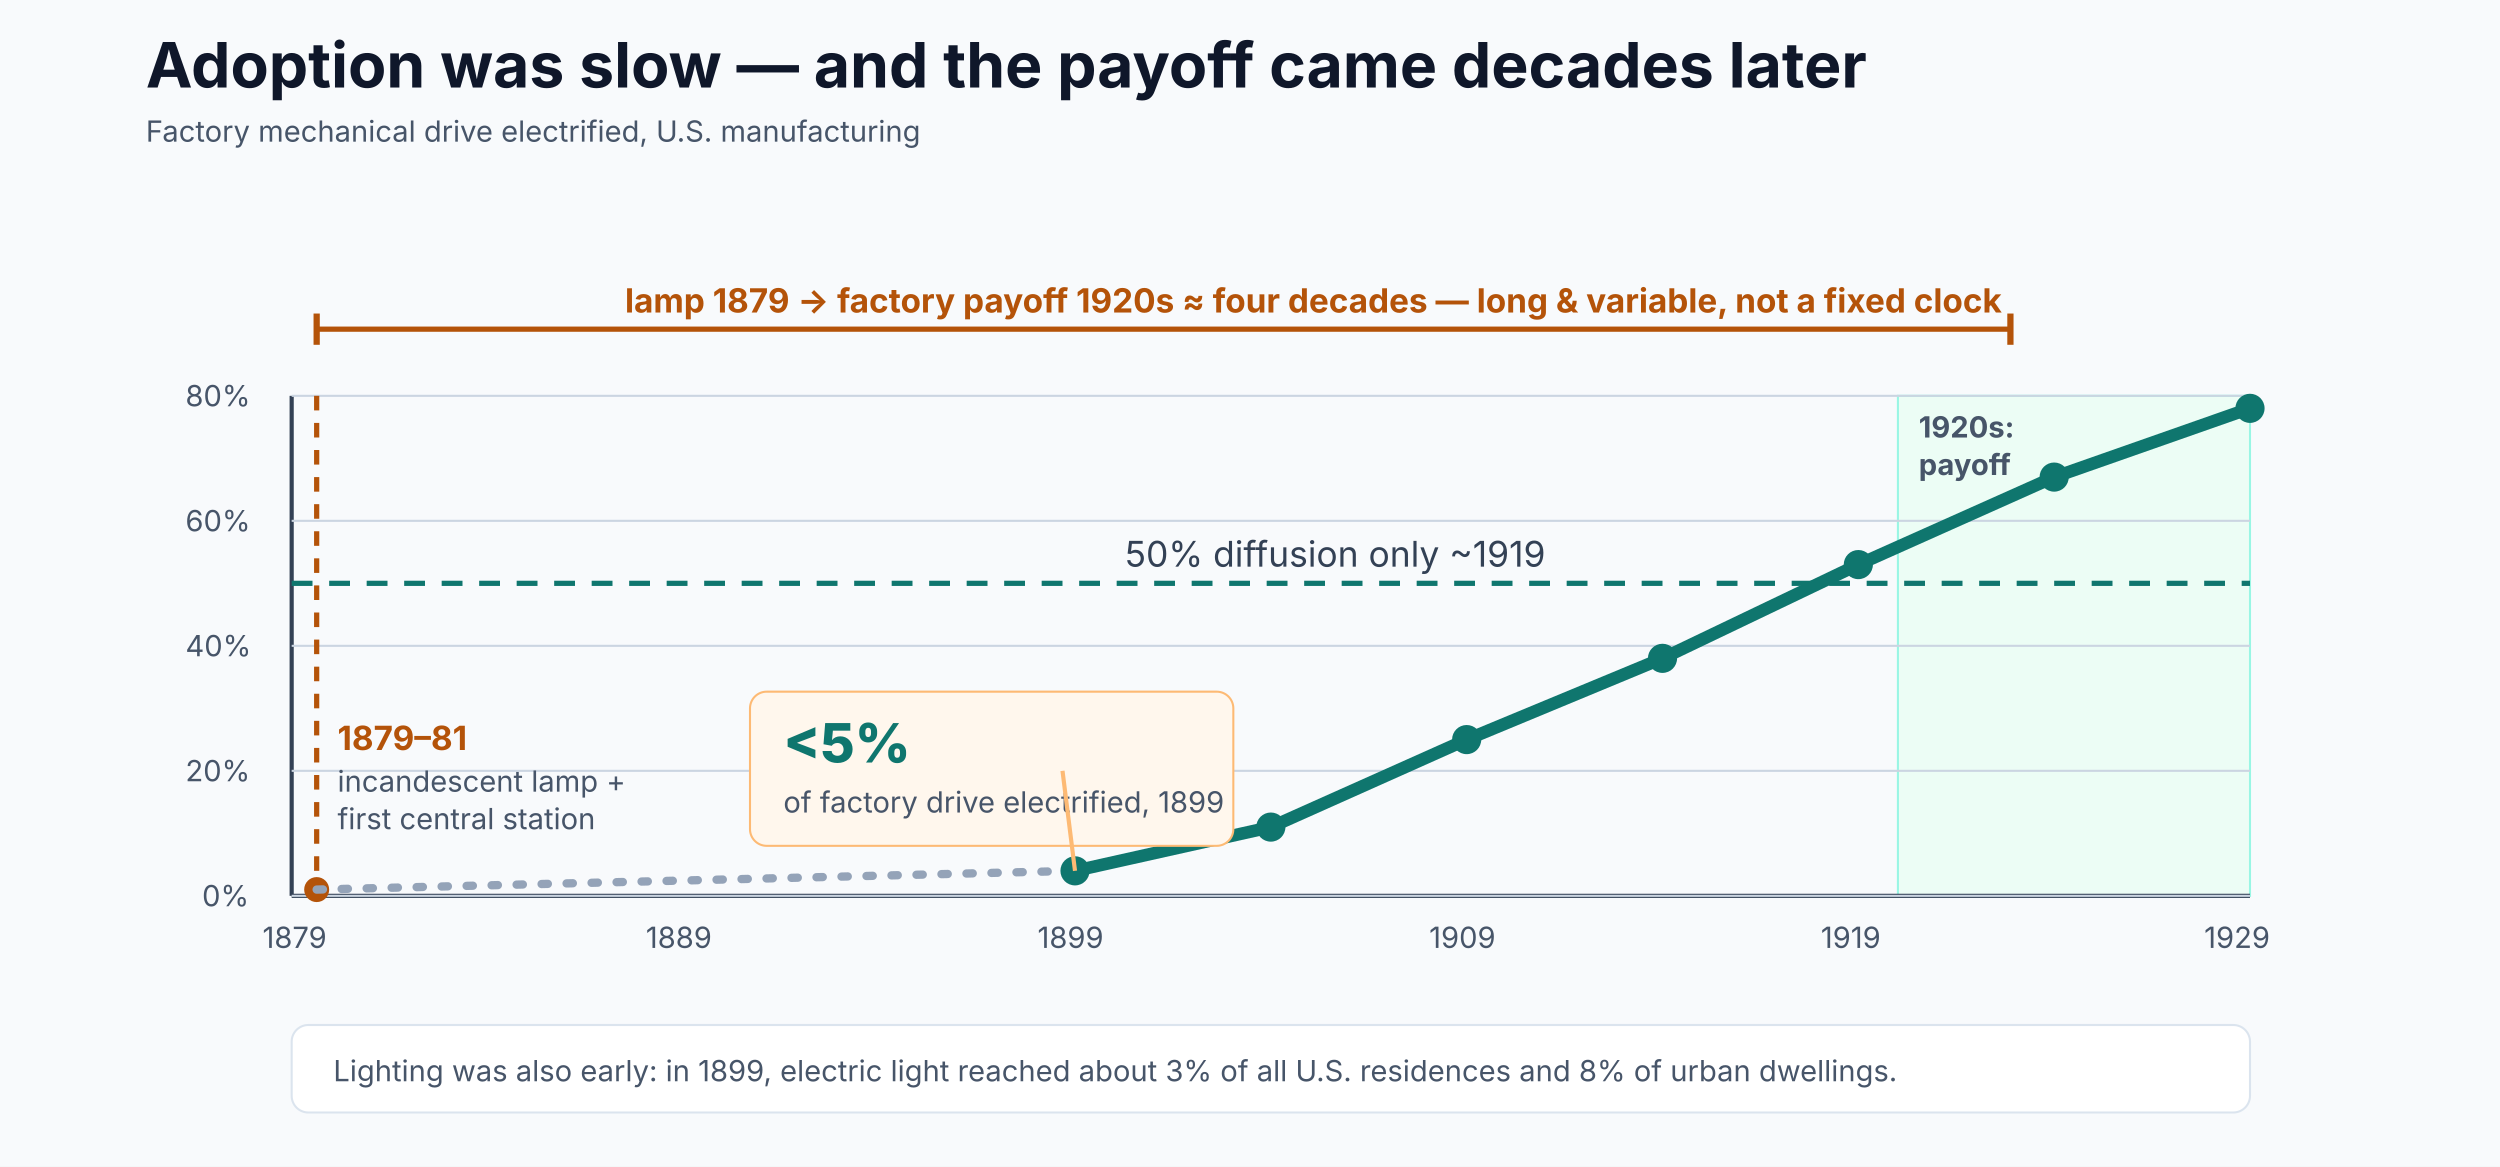
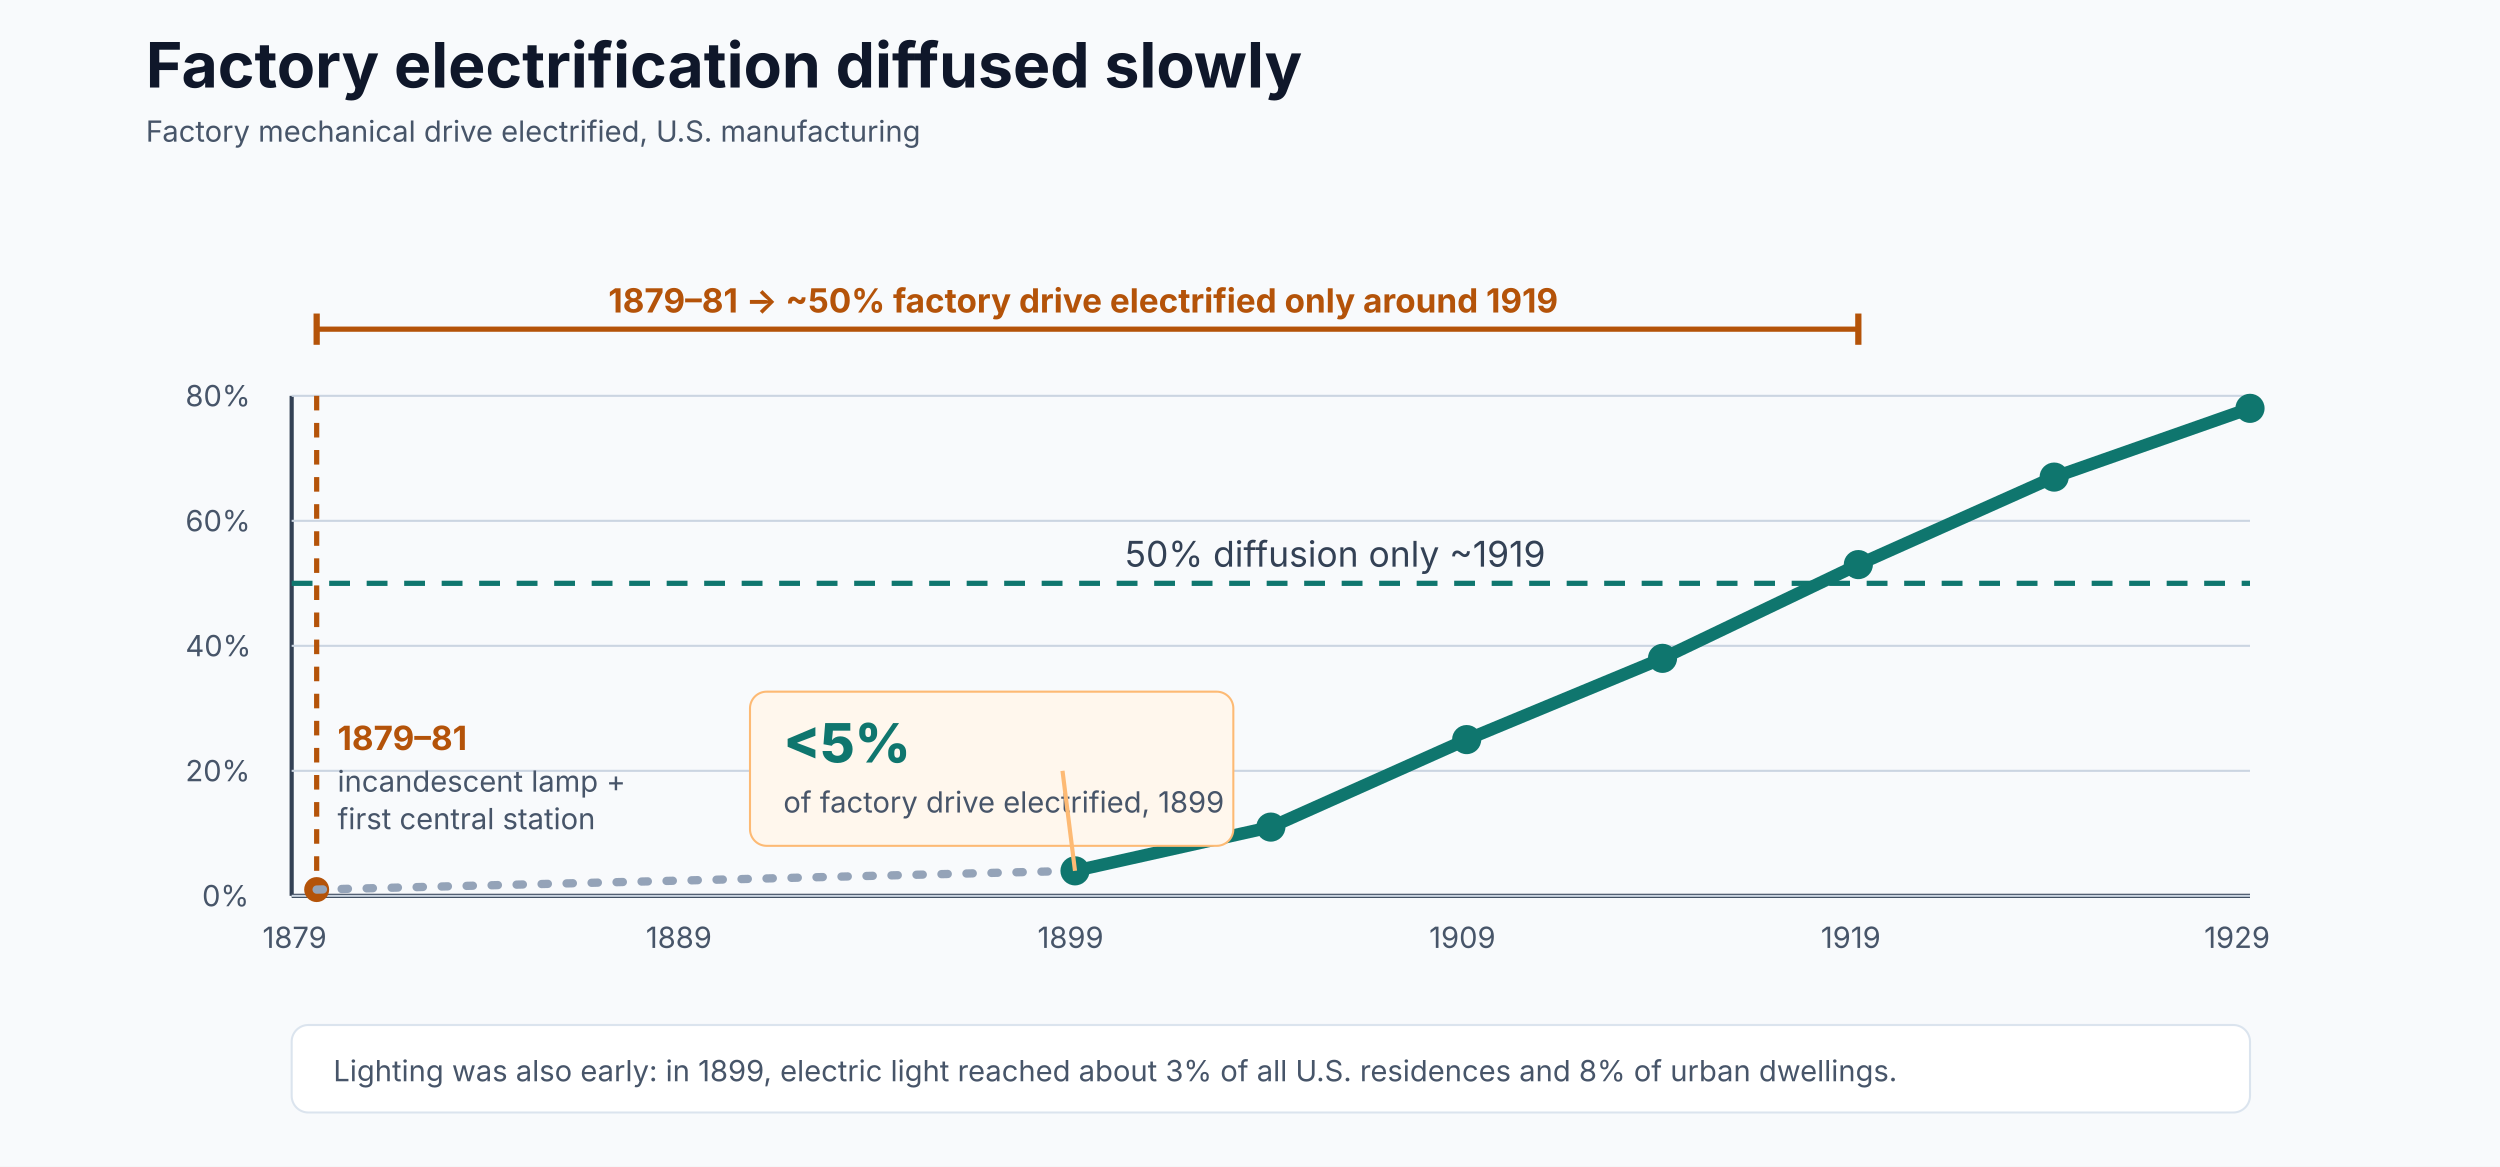
<svg xmlns="http://www.w3.org/2000/svg" width="1200" height="560" viewBox="0 0 1200 560" role="img" aria-labelledby="title desc">
  <defs>
    <marker id="brk" viewBox="0 0 10 10" refX="5" refY="5" markerWidth="6" markerHeight="6" orient="auto">
      <path d="M5 0L5 10" stroke="#b45309" stroke-width="2" />
    </marker>
    <style>
      .bg{fill:#f8fafc}
      .axis{stroke:#334155;stroke-width:2}
      .grid{stroke:#cbd5e1;stroke-width:1}
      .line{stroke:#0f766e;stroke-width:6;fill:none;stroke-linecap:round;stroke-linejoin:round}
      .pre{stroke:#94a3b8;stroke-width:4;fill:none;stroke-dasharray:3 9;stroke-linecap:round}
      .threshold{stroke:#0f766e;stroke-width:2.5;stroke-dasharray:10 8}
      .invent{stroke:#b45309;stroke-width:2.5;stroke-dasharray:7 6}
      .title{font-family:Inter,Arial,sans-serif;font-size:30px;font-weight:700;fill:#0f172a}
      .label{font-family:Inter,Arial,sans-serif;font-size:17px;fill:#334155}
      .small{font-family:Inter,Arial,sans-serif;font-size:14px;fill:#475569}
      .value{font-family:Inter,Arial,sans-serif;font-size:26px;font-weight:800;fill:#0f766e}
      .warn{font-family:Inter,Arial,sans-serif;font-size:16px;font-weight:700;fill:#b45309}
    </style>
  </defs>
  <rect class="bg" width="1200" height="560" />
-   <text class="title" x="70" y="42">Adoption was slow — and the payoff came decades later</text>
+   <text class="title" x="70" y="42">Factory electrification diffused slowly</text>
  <text class="small" x="70" y="68">Factory mechanical drive electrified, U.S. manufacturing</text>
-   <rect x="911" y="190" width="169" height="240" fill="#ecfdf5" stroke="#99f6e4" />
-   <text class="small" x="921" y="210" fill="#0f766e" font-weight="700">1920s:</text>
-   <text class="small" x="921" y="228" fill="#0f766e" font-weight="700">payoff</text>
  <line class="axis" x1="140" y1="430" x2="1080" y2="430" />
  <line class="axis" x1="140" y1="190" x2="140" y2="430" />
  <g>
    <line class="grid" x1="140" y1="430" x2="1080" y2="430" />
    <line class="grid" x1="140" y1="370" x2="1080" y2="370" />
    <line class="grid" x1="140" y1="310" x2="1080" y2="310" />
    <line class="grid" x1="140" y1="250" x2="1080" y2="250" />
    <line class="grid" x1="140" y1="190" x2="1080" y2="190" />
    <text class="small" x="97" y="435">0%</text>
    <text class="small" x="89" y="375">20%</text>
    <text class="small" x="89" y="315">40%</text>
    <text class="small" x="89" y="255">60%</text>
    <text class="small" x="89" y="195">80%</text>
  </g>
  <line class="threshold" x1="140" y1="280" x2="1080" y2="280" />
  <text class="label" x="540" y="272" fill="#0f766e">50% diffusion only ~1919</text>
  <line class="invent" x1="152" y1="190" x2="152" y2="430" />
  <circle cx="152" cy="427" r="6" fill="#b45309" />
  <text class="warn" x="162" y="360">1879–81</text>
  <text class="small" x="162" y="380" fill="#b45309">incandescent lamp +</text>
  <text class="small" x="162" y="398" fill="#b45309">first central station</text>
  <g>
    <text class="small" x="126" y="455">1879</text>
    <text class="small" x="310" y="455">1889</text>
    <text class="small" x="498" y="455">1899</text>
    <text class="small" x="686" y="455">1909</text>
    <text class="small" x="874" y="455">1919</text>
    <text class="small" x="1058" y="455">1929</text>
  </g>
  <path class="pre" d="M152,427 L516,418" />
  <polyline class="line" points="516,418 610,397 704,355 798,316 892,271 986,229 1080,196" />
  <g fill="#0f766e">
    <circle cx="516" cy="418" r="7" />
    <circle cx="610" cy="397" r="7" />
    <circle cx="704" cy="355" r="7" />
    <circle cx="798" cy="316" r="7" />
    <circle cx="892" cy="271" r="7" />
    <circle cx="986" cy="229" r="7" />
    <circle cx="1080" cy="196" r="7" />
  </g>
-   <line x1="152" y1="158" x2="965" y2="158" stroke="#b45309" stroke-width="2.5" marker-start="url(#brk)" marker-end="url(#brk)" />
-   <text class="warn" x="300" y="150">lamp 1879 → factory payoff 1920s ≈ four decades — long &amp; variable, not a fixed clock</text>
+   <line x1="152" y1="158" x2="892" y2="158" stroke="#b45309" stroke-width="2.5" marker-start="url(#brk)" marker-end="url(#brk)" />
+   <text class="warn" x="292" y="150">1879–81 → ~50% factory drive electrified only around 1919</text>
  <rect x="360" y="332" width="232" height="74" rx="8" fill="#fff7ed" stroke="#fdba74" />
  <text class="value" x="376" y="366">&lt;5%</text>
  <text class="small" x="376" y="390">of factory drive electrified, 1899</text>
  <line x1="510" y1="370" x2="516" y2="418" stroke="#fdba74" stroke-width="2" />
  <rect x="140" y="492" width="940" height="42" rx="8" fill="#ffffff" stroke="#dbe4ee" />
  <text class="small" x="160" y="519">Lighting was also early: in 1899, electric light reached about 3% of all U.S. residences and 8% of urban dwellings.</text>
</svg>
